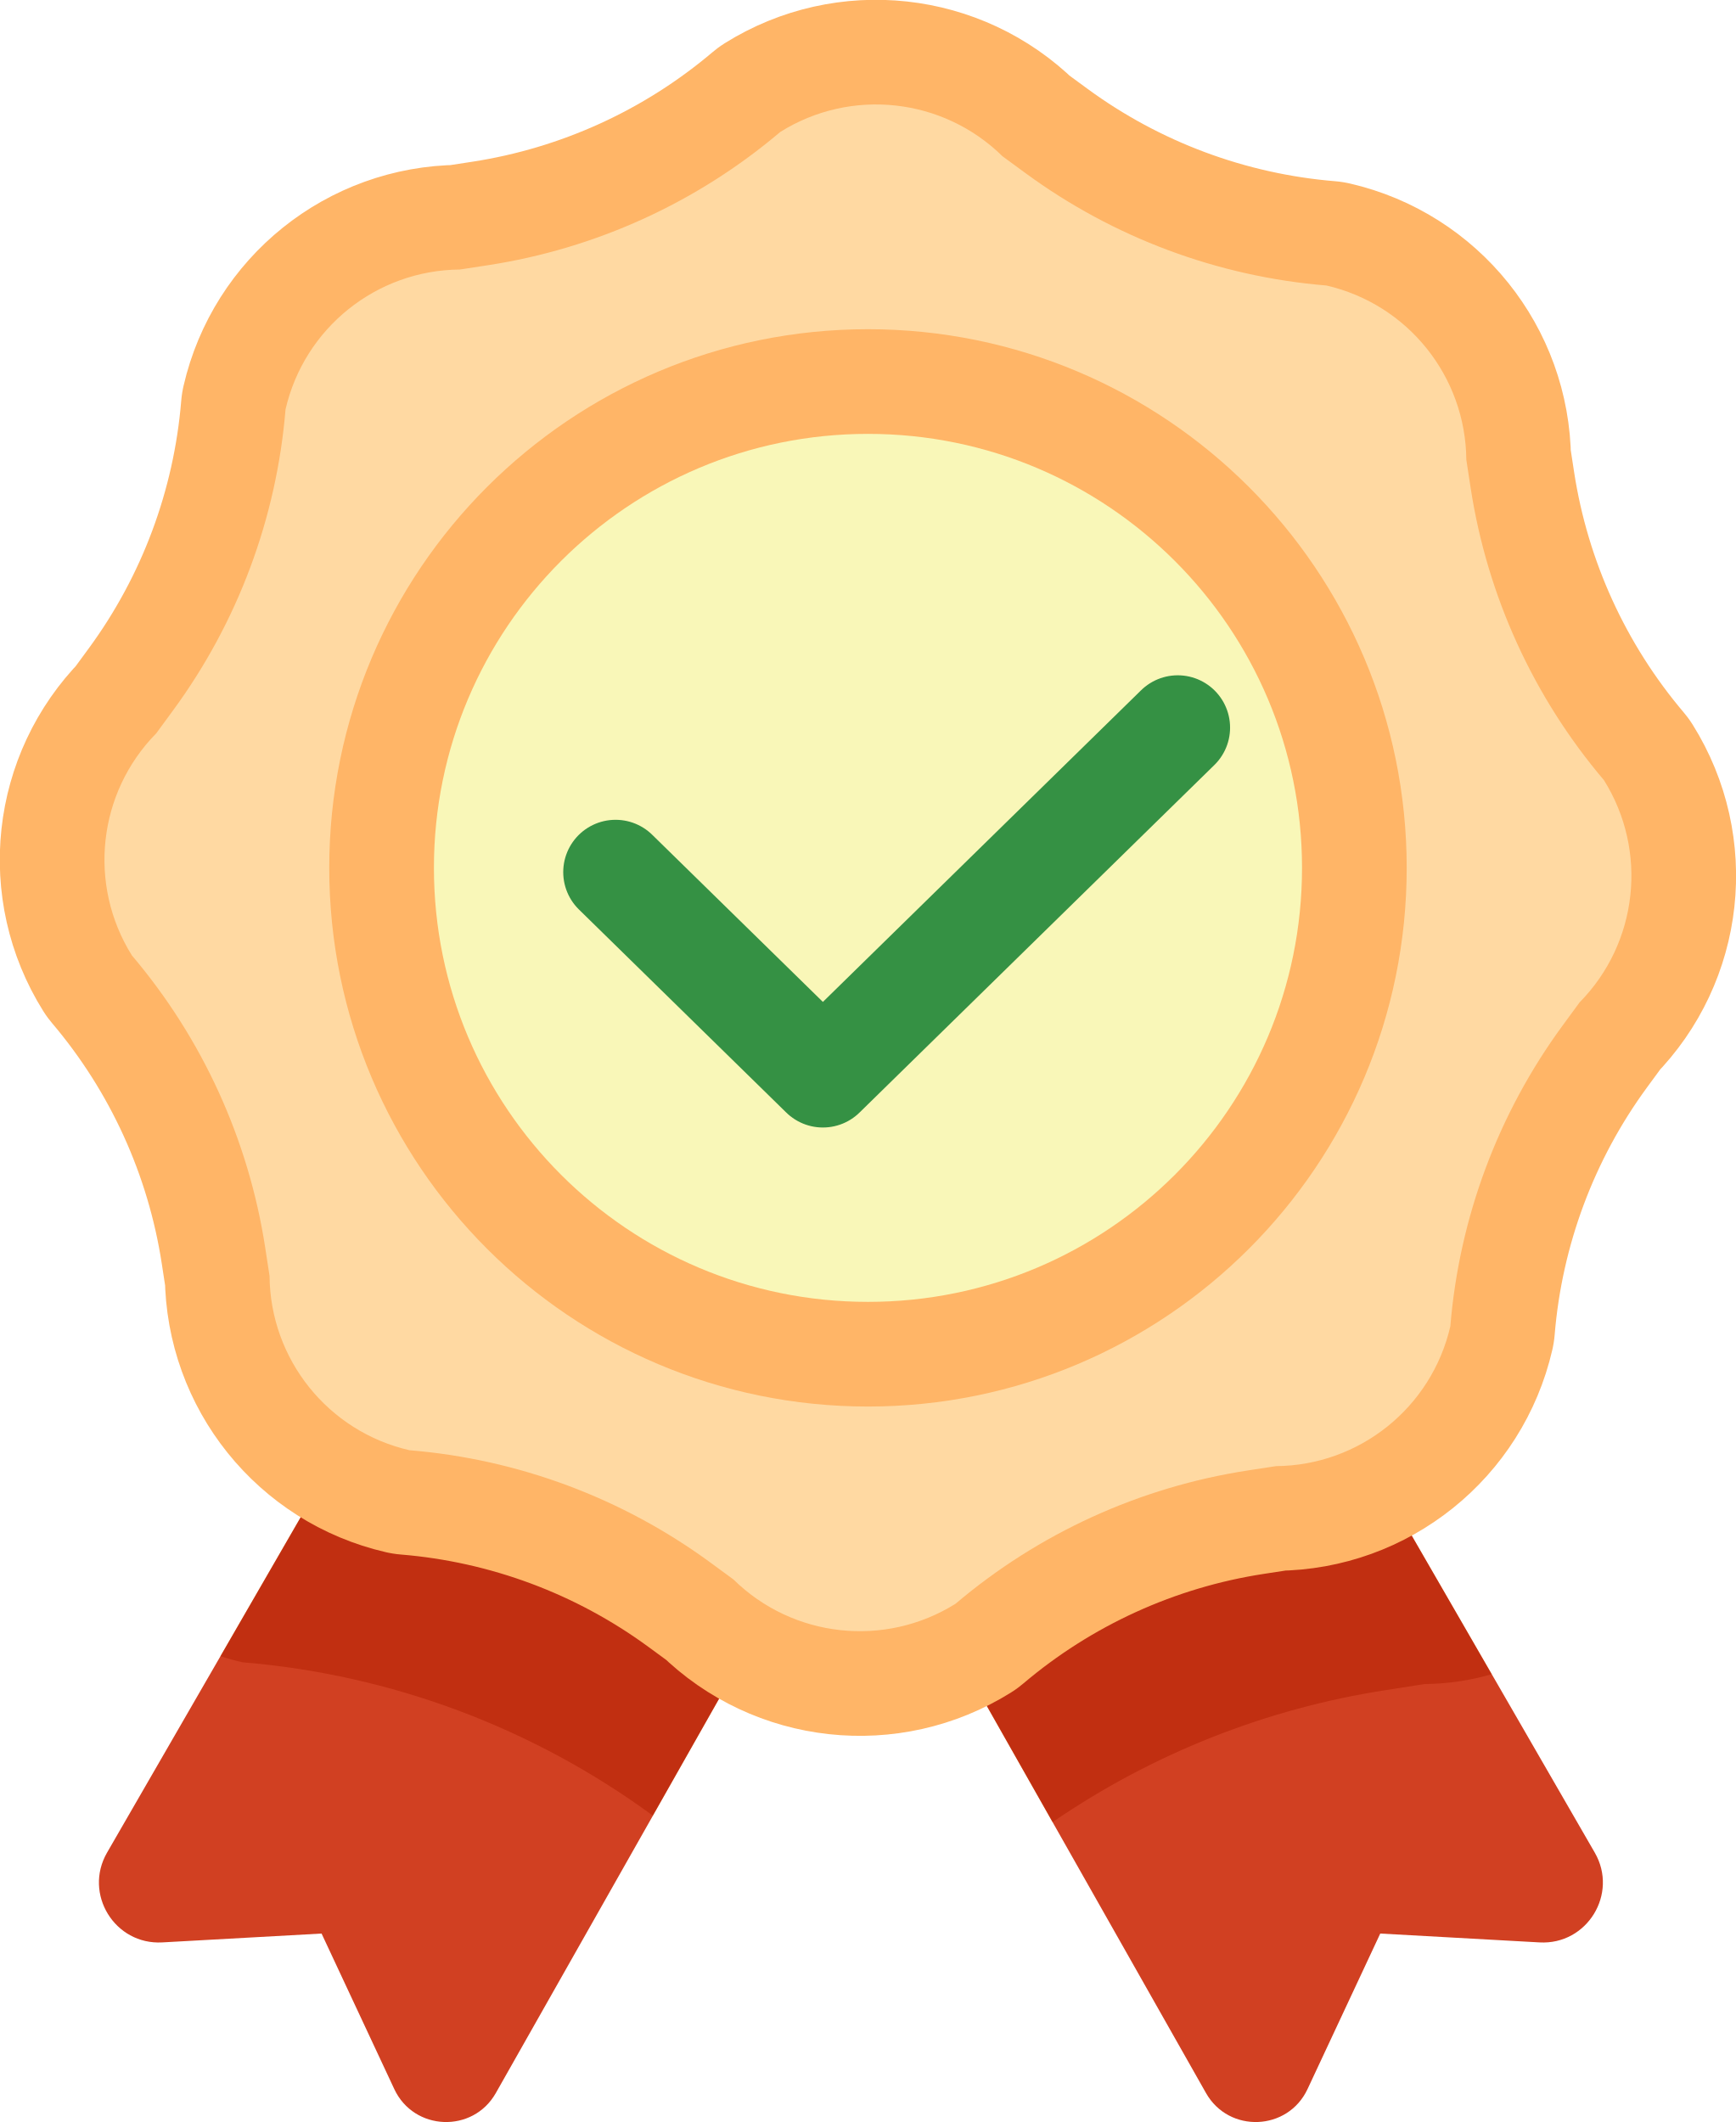
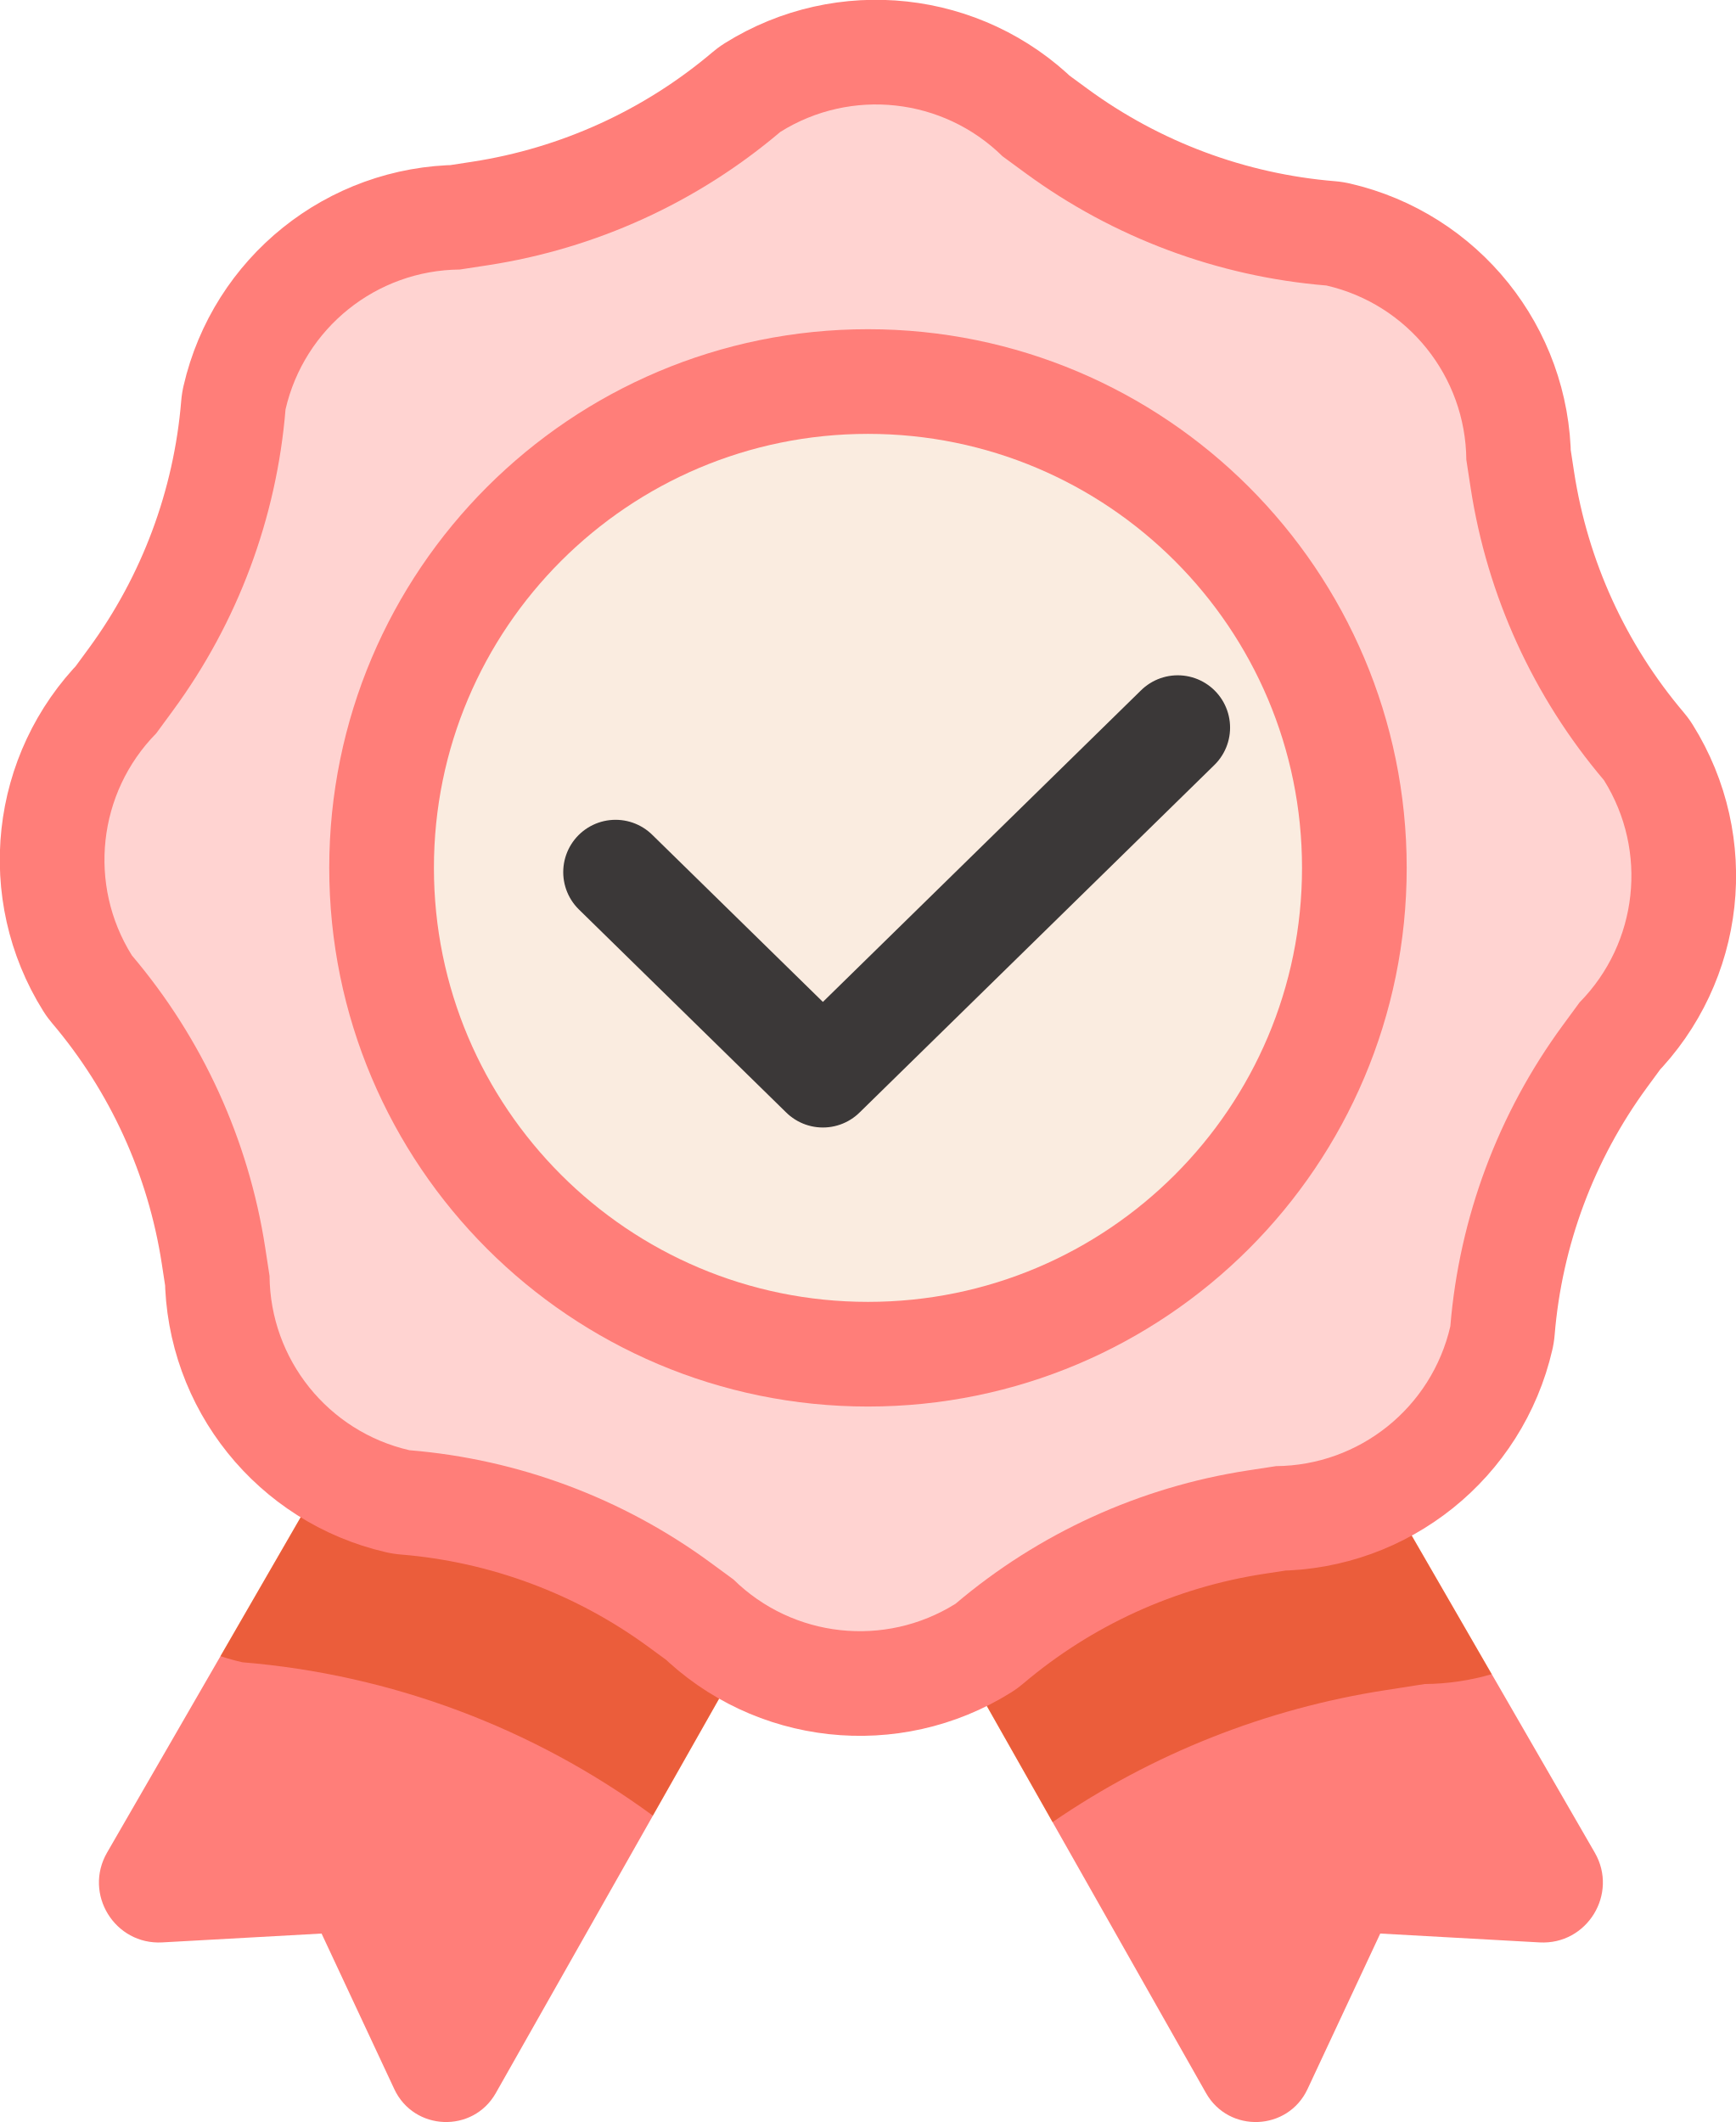
<svg xmlns="http://www.w3.org/2000/svg" width="24.875mm" height="30.412mm" viewBox="0 0 24.875 30.412" version="1.1" id="svg1">
  <defs id="defs1" />
  <g id="layer1" transform="translate(-36.08091,-70.44586)">
-     <path style="font-variation-settings:normal;opacity:1;fill:#d14022;fill-opacity:1;stroke:none;stroke-width:0.265;stroke-linecap:butt;stroke-linejoin:miter;stroke-miterlimit:4;stroke-dasharray:none;stroke-dashoffset:0;stroke-opacity:1;stop-color:#000000;stop-opacity:1" d="m 41.563,90.158 -3.948,6.839 c -0.341,0.591 0.11,1.325 0.791,1.287 l 2.283,-0.127 1.042,2.229 c 0.282,0.603 1.127,0.636 1.455,0.057 l 3.973,-7.017 z m 13.423,0 3.948,6.839 c 0.341,0.591 -0.11,1.325 -0.791,1.287 l -2.283,-0.127 -1.042,2.229 c -0.282,0.603 -1.127,0.636 -1.455,0.057 l -3.973,-7.017 z" id="path4" />
+     <path style="font-variation-settings:normal;opacity:1;fill:#ff7e79;fill-opacity:1;stroke:none;stroke-width:0.265;stroke-linecap:butt;stroke-linejoin:miter;stroke-miterlimit:4;stroke-dasharray:none;stroke-dashoffset:0;stroke-opacity:1;stop-color:#000000;stop-opacity:1" d="m 41.563,90.158 -3.948,6.839 c -0.341,0.591 0.11,1.325 0.791,1.287 l 2.283,-0.127 1.042,2.229 c 0.282,0.603 1.127,0.636 1.455,0.057 l 3.973,-7.017 z m 13.423,0 3.948,6.839 c 0.341,0.591 -0.11,1.325 -0.791,1.287 l -2.283,-0.127 -1.042,2.229 c -0.282,0.603 -1.127,0.636 -1.455,0.057 l -3.973,-7.017 z" id="path4" />
    <path id="path1-1" d="m 35.782,99.039 c 0.142,0.047 0.287,0.087 0.435,0.121 2.931,0.241 5.738,1.291 8.109,3.03 l 6.39e-4,4.7e-4 2.375,-4.194 -7.716,-4.506 z m 16.443,3.28 c 1.967,-1.35 4.219,-2.245 6.591,-2.61 l 0.762,-0.119 c 0.458,-0.004 0.902,-0.071 1.325,-0.195 L 57.493,93.491 49.777,97.997 Z" style="mix-blend-mode:multiply;fill:#ebbd7d;fill-opacity:1;stroke:none;stroke-width:4.137;stroke-linecap:round;stroke-linejoin:round;stroke-miterlimit:9;stroke-dasharray:none;stroke-opacity:0.383;paint-order:stroke fill markers" transform="matrix(0.7252016,0,0,0.7252016,13.2904,22.35835)" />
-     <path style="fill:#ffd9a2;fill-opacity:1;stroke:#ffb567;stroke-width:5.643;stroke-linecap:round;stroke-linejoin:round;stroke-miterlimit:9;stroke-dasharray:none;stroke-opacity:1;paint-order:stroke fill markers" id="path1" d="m 64.707,72.458 0.117,0.763 a 15.92,15.92 65.475 0 0 3.593,7.876 4.863,4.863 96.254 0 1 -0.656,5.989 l -0.457,0.623 a 15.92,15.92 110.475 0 0 -3.028,8.11 4.863,4.863 141.254 0 1 -4.699,3.771 l -0.763,0.117 a 15.92,15.92 155.475 0 0 -7.876,3.593 4.863,4.863 6.254 0 1 -5.989,-0.656 l -0.623,-0.457 A 15.92,15.92 20.475 0 0 36.216,99.161 4.863,4.863 51.254 0 1 32.445,94.461 l -0.117,-0.763 a 15.92,15.92 65.475 0 0 -3.593,-7.876 4.863,4.863 96.254 0 1 0.656,-5.989 l 0.457,-0.623 a 15.92,15.92 110.475 0 0 3.028,-8.11 4.863,4.863 141.254 0 1 4.699,-3.771 l 0.763,-0.117 a 15.92,15.92 155.475 0 0 7.876,-3.593 4.863,4.863 6.254 0 1 5.989,0.656 l 0.623,0.457 a 15.92,15.92 20.475 0 0 8.11,3.028 4.863,4.863 51.254 0 1 3.771,4.699 z" transform="matrix(0.5315876,0,0,0.5315876,22.6961,38.51735)" />
-     <circle style="fill:#f9f7b8;fill-opacity:1;stroke:#ffb567;stroke-width:3;stroke-linecap:round;stroke-linejoin:round;stroke-miterlimit:9;stroke-dasharray:none;stroke-opacity:1;paint-order:stroke fill markers" id="path2" cx="48.519" cy="82.884" r="6.22" />
-     <path style="font-variation-settings:normal;opacity:1;fill:none;fill-opacity:1;stroke:#359144;stroke-width:1.5;stroke-linecap:round;stroke-linejoin:round;stroke-miterlimit:4;stroke-dasharray:none;stroke-dashoffset:0;stroke-opacity:1;stop-color:#000000;stop-opacity:1" d="m 44.902,82.945 2.971,2.91 5.085,-4.981" id="path3" />
+     <path style="fill:#ffd3d1;fill-opacity:1;stroke:#ff7e79;stroke-width:5.643;stroke-linecap:round;stroke-linejoin:round;stroke-miterlimit:9;stroke-dasharray:none;stroke-opacity:1;paint-order:stroke fill markers" id="path1" d="m 64.707,72.458 0.117,0.763 a 15.92,15.92 65.475 0 0 3.593,7.876 4.863,4.863 96.254 0 1 -0.656,5.989 l -0.457,0.623 a 15.92,15.92 110.475 0 0 -3.028,8.11 4.863,4.863 141.254 0 1 -4.699,3.771 l -0.763,0.117 a 15.92,15.92 155.475 0 0 -7.876,3.593 4.863,4.863 6.254 0 1 -5.989,-0.656 l -0.623,-0.457 A 15.92,15.92 20.475 0 0 36.216,99.161 4.863,4.863 51.254 0 1 32.445,94.461 l -0.117,-0.763 a 15.92,15.92 65.475 0 0 -3.593,-7.876 4.863,4.863 96.254 0 1 0.656,-5.989 l 0.457,-0.623 a 15.92,15.92 110.475 0 0 3.028,-8.11 4.863,4.863 141.254 0 1 4.699,-3.771 l 0.763,-0.117 a 15.92,15.92 155.475 0 0 7.876,-3.593 4.863,4.863 6.254 0 1 5.989,0.656 l 0.623,0.457 a 15.92,15.92 20.475 0 0 8.11,3.028 4.863,4.863 51.254 0 1 3.771,4.699 z" transform="matrix(0.5315876,0,0,0.5315876,22.6961,38.51735)" />
+     <circle style="fill:#faece0;fill-opacity:1;stroke:#ff7e79;stroke-width:3;stroke-linecap:round;stroke-linejoin:round;stroke-miterlimit:9;stroke-dasharray:none;stroke-opacity:1;paint-order:stroke fill markers" id="path2" cx="48.519" cy="82.884" r="6.22" />
+     <path style="font-variation-settings:normal;opacity:1;fill:none;fill-opacity:1;stroke:#3b3838;stroke-width:1.5;stroke-linecap:round;stroke-linejoin:round;stroke-miterlimit:4;stroke-dasharray:none;stroke-dashoffset:0;stroke-opacity:1;stop-color:#000000;stop-opacity:1" d="m 44.902,82.945 2.971,2.91 5.085,-4.981" id="path3" />
  </g>
</svg>
